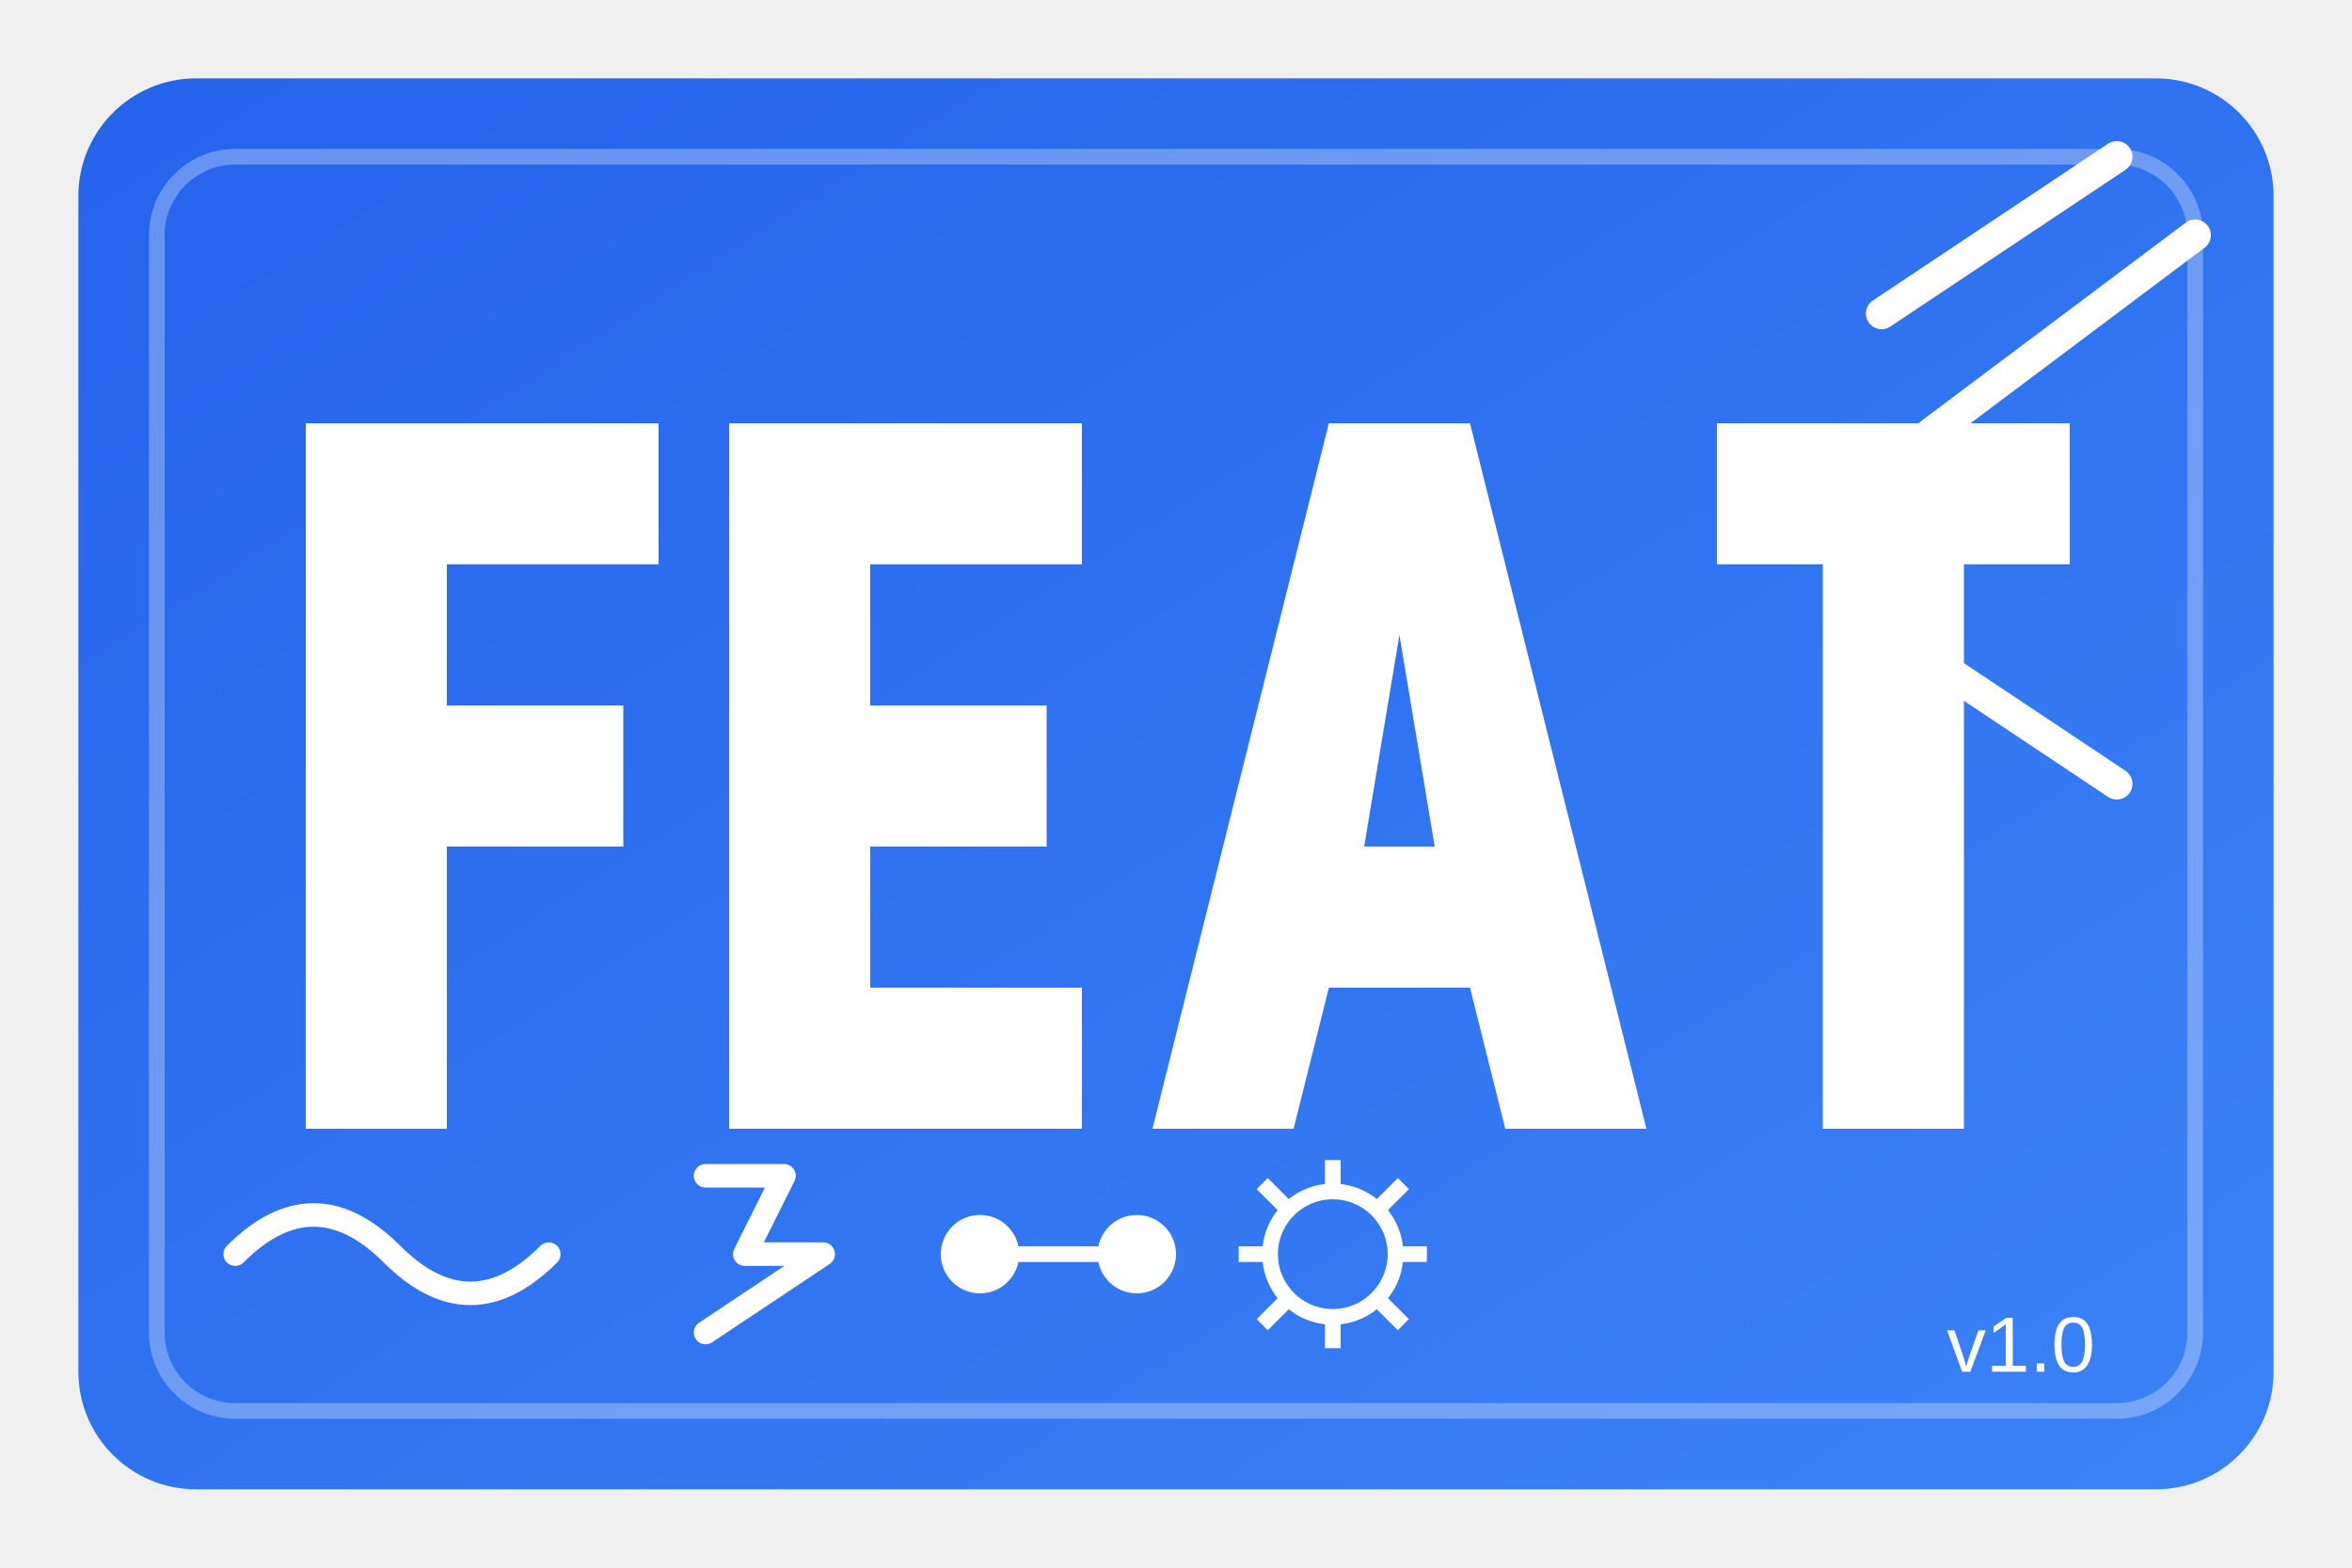
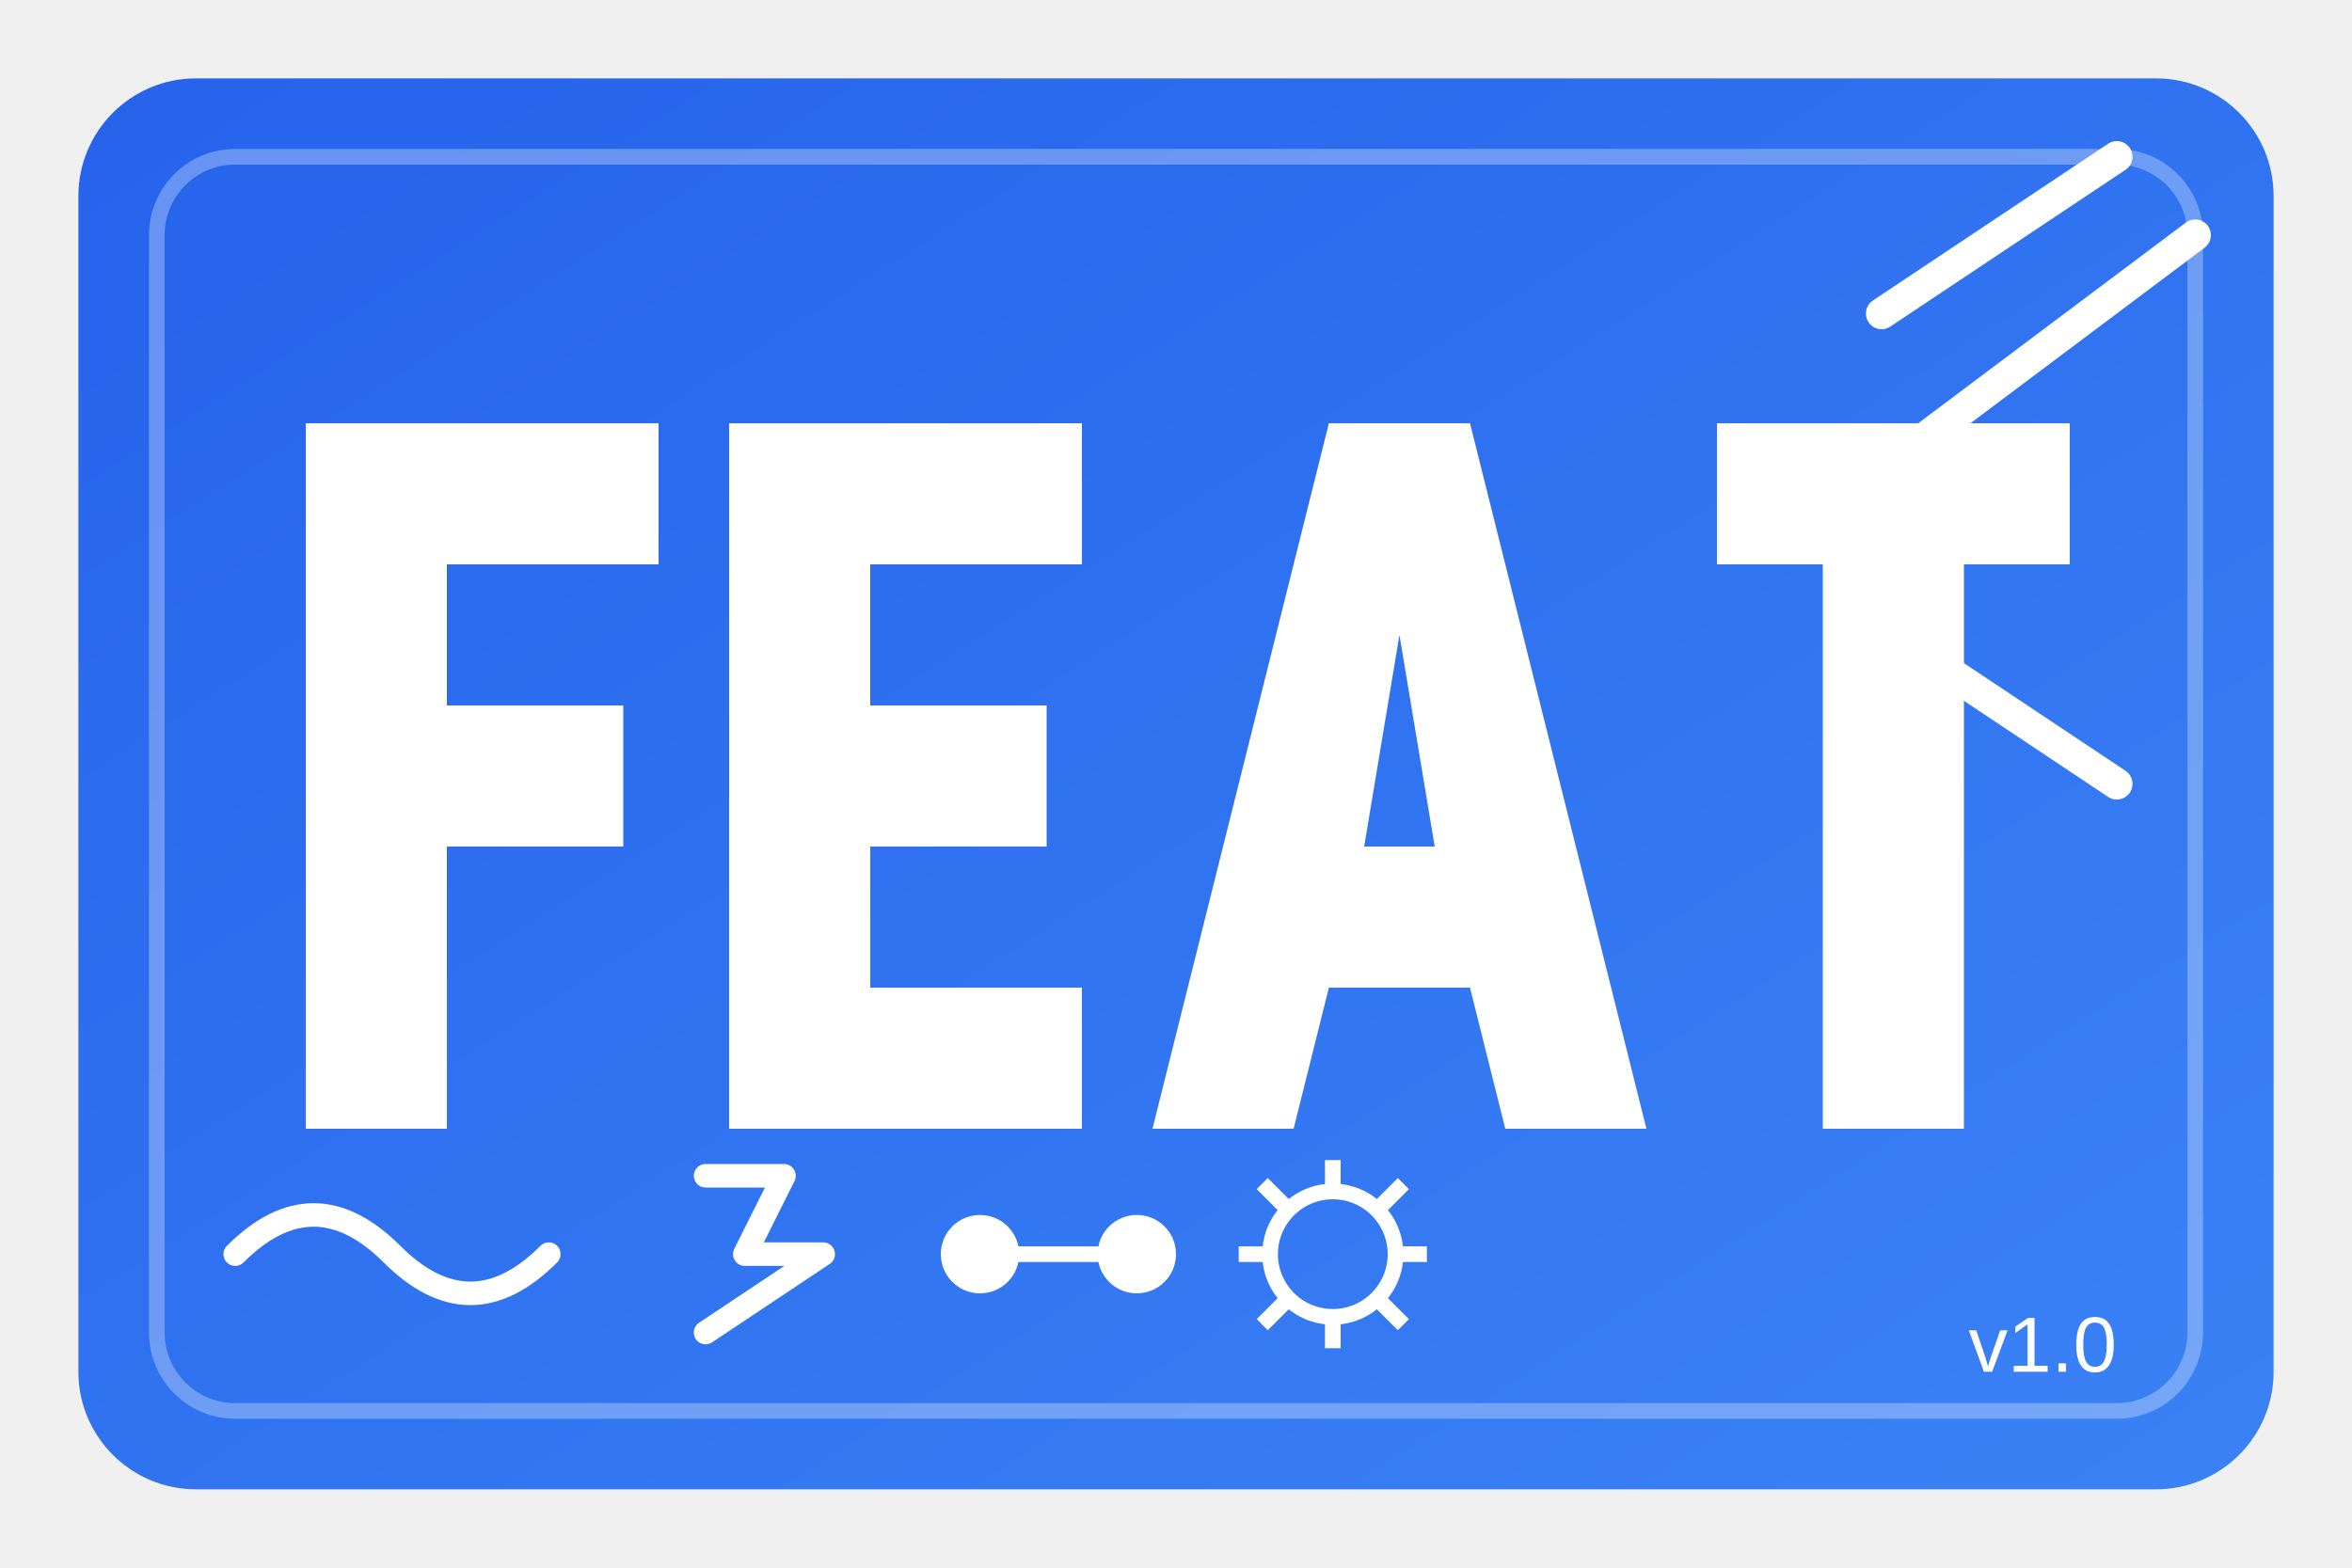
<svg xmlns="http://www.w3.org/2000/svg" width="300" height="200" viewBox="0 0 300 200">
  <defs>
    <linearGradient id="bgGradient" x1="0%" y1="0%" x2="100%" y2="100%">
      <stop offset="0%" stop-color="#2563EB" />
      <stop offset="100%" stop-color="#3B82F6" />
    </linearGradient>
    <linearGradient id="accentGradient" x1="0%" y1="0%" x2="100%" y2="100%">
      <stop offset="0%" stop-color="#1E40AF" />
      <stop offset="100%" stop-color="#2563EB" />
    </linearGradient>
-     <filter id="glow" x="-20%" y="-20%" width="140%" height="140%">
-       <feGaussianBlur stdDeviation="5" result="blur" />
-       <feComposite in="blur" operator="over" />
-     </filter>
  </defs>
-   <rect x="10" y="10" width="280" height="180" rx="15" ry="15" fill="url(#bgGradient)">
-     <animate attributeName="opacity" values="0.95;1;0.95" dur="4s" repeatCount="indefinite" />
-   </rect>
-   <rect x="20" y="20" width="260" height="160" rx="10" ry="10" fill="none" stroke="white" stroke-width="2" stroke-opacity="0.3">
-     <animate attributeName="stroke-opacity" values="0.3;0.5;0.3" dur="3s" repeatCount="indefinite" />
-   </rect>
+   <rect x="10" y="10" width="280" height="180" rx="15" ry="15" fill="url(#bgGradient)" />
+   <rect x="20" y="20" width="260" height="160" rx="10" ry="10" fill="none" stroke="white" stroke-width="2" stroke-opacity="0.3" />
  <g transform="translate(30, 45) scale(0.9)">
-     <path d="M10 10 H60 V30 H30 V50 H55 V70 H30 V110 H10 V10Z" fill="white">
-       <animate attributeName="transform" type="translate" values="0,0;0,-1;0,0;0,1;0,0" dur="4s" repeatCount="indefinite" />
-     </path>
-     <path d="M70 10 H120 V30 H90 V50 H115 V70 H90 V90 H120 V110 H70 V10Z" fill="white">
-       <animate attributeName="transform" type="translate" values="0,0;0,-1;0,0;0,1;0,0" dur="4s" begin="0.3s" repeatCount="indefinite" />
-     </path>
-     <path d="M130 110 L155 10 H175 L200 110 H180 L175 90 H155 L150 110 H130 Z M160 70 H170 L165 40 L160 70 Z" fill="white">
-       <animate attributeName="transform" type="translate" values="0,0;0,-1;0,0;0,1;0,0" dur="4s" begin="0.6s" repeatCount="indefinite" />
-     </path>
-     <path d="M210 10 H260 V30 H245 V110 H225 V30 H210 V10Z" fill="white">
-       <animate attributeName="transform" type="translate" values="0,0;0,-1;0,0;0,1;0,0" dur="4s" begin="0.9s" repeatCount="indefinite" />
-     </path>
+     <path d="M10 10 H60 V30 H30 V50 H55 V70 H30 V110 H10 V10Z" fill="white" />
+     <path d="M70 10 H120 V30 H90 V50 H115 V70 H90 V90 H120 V110 H70 V10Z" fill="white" />
+     <path d="M130 110 L155 10 H175 L200 110 H180 L175 90 H155 L150 110 H130 Z M160 70 H170 L165 40 L160 70 Z" fill="white" />
+     <path d="M210 10 H260 V30 H245 V110 H225 V30 H210 V10Z" fill="white" />
  </g>
-   <g>
-     <path d="M240 40 L270 20" stroke="white" stroke-width="4" stroke-linecap="round">
-       <animate attributeName="stroke-dasharray" values="0,40;40,0" dur="1.5s" repeatCount="indefinite" />
-     </path>
-     <path d="M240 60 L280 30" stroke="white" stroke-width="4" stroke-linecap="round">
-       <animate attributeName="stroke-dasharray" values="0,50;50,0" dur="1.5s" begin="0.3s" repeatCount="indefinite" />
-     </path>
-     <path d="M240 80 L270 100" stroke="white" stroke-width="4" stroke-linecap="round">
-       <animate attributeName="stroke-dasharray" values="0,40;40,0" dur="1.5s" begin="0.6s" repeatCount="indefinite" />
-     </path>
-   </g>
-   <path d="M30 160 Q40 150 50 160 Q60 170 70 160" stroke="white" stroke-width="3" stroke-linecap="round" fill="none">
-     <animate attributeName="d" values="M30 160 Q40 150 50 160 Q60 170 70 160;M30 160 Q40 155 50 160 Q60 165 70 160;M30 160 Q40 150 50 160 Q60 170 70 160" dur="3s" repeatCount="indefinite" />
-   </path>
-   <path d="M90 150 L100 150 L95 160 L105 160 L90 170" stroke="white" stroke-width="3" stroke-linecap="round" stroke-linejoin="round" fill="none">
-     <animate attributeName="stroke-opacity" values="0.7;1;0.7" dur="2s" repeatCount="indefinite" />
-   </path>
-   <g>
-     <circle cx="125" cy="160" r="5" fill="white">
-       <animate attributeName="r" values="5;5.5;5" dur="2.5s" repeatCount="indefinite" />
-     </circle>
-     <circle cx="145" cy="160" r="5" fill="white">
-       <animate attributeName="r" values="5;5.5;5" dur="2.5s" begin="0.5s" repeatCount="indefinite" />
-     </circle>
-     <line x1="125" y1="160" x2="145" y2="160" stroke="white" stroke-width="2">
-       <animate attributeName="stroke-opacity" values="0.8;1;0.8" dur="2s" repeatCount="indefinite" />
-     </line>
-   </g>
-   <g>
-     <circle cx="170" cy="160" r="8" fill="none" stroke="white" stroke-width="2">
-       <animate attributeName="transform" type="rotate" values="0 170 160;360 170 160" dur="10s" repeatCount="indefinite" />
-     </circle>
-     <path d="M170 148 L170 152 M170 168 L170 172 M162 160 L158 160 M182 160 L178 160 M164 154 L161 151 M176 154 L179 151 M164 166 L161 169 M176 166 L179 169" stroke="white" stroke-width="2">
-       <animate attributeName="transform" type="rotate" values="0 170 160;360 170 160" dur="10s" repeatCount="indefinite" />
-     </path>
-   </g>
-   <text x="270" y="175" font-family="Arial" font-size="10" fill="white" text-anchor="end">
-     v1.0
-     <animate attributeName="opacity" values="0.8;1;0.8" dur="4s" repeatCount="indefinite" />
-   </text>
+   <path d="M240 40 L270 20 M240 60 L280 30 M240 80 L270 100" stroke="white" stroke-width="4" stroke-linecap="round" />
+   <path d="M30 160 Q40 150 50 160 Q60 170 70 160" stroke="white" stroke-width="3" stroke-linecap="round" fill="none" />
+   <path d="M90 150 L100 150 L95 160 L105 160 L90 170" stroke="white" stroke-width="3" stroke-linecap="round" stroke-linejoin="round" fill="none" />
+   <circle cx="125" cy="160" r="5" fill="white" />
+   <circle cx="145" cy="160" r="5" fill="white" />
+   <line x1="125" y1="160" x2="145" y2="160" stroke="white" stroke-width="2" />
+   <circle cx="170" cy="160" r="8" fill="none" stroke="white" stroke-width="2" />
+   <path d="M170 148 L170 152 M170 168 L170 172 M162 160 L158 160 M182 160 L178 160 M164 154 L161 151 M176 154 L179 151 M164 166 L161 169 M176 166 L179 169" stroke="white" stroke-width="2" />
+   <text x="270" y="175" font-family="Arial" font-size="10" fill="white" text-anchor="end">v1.0</text>
</svg>
